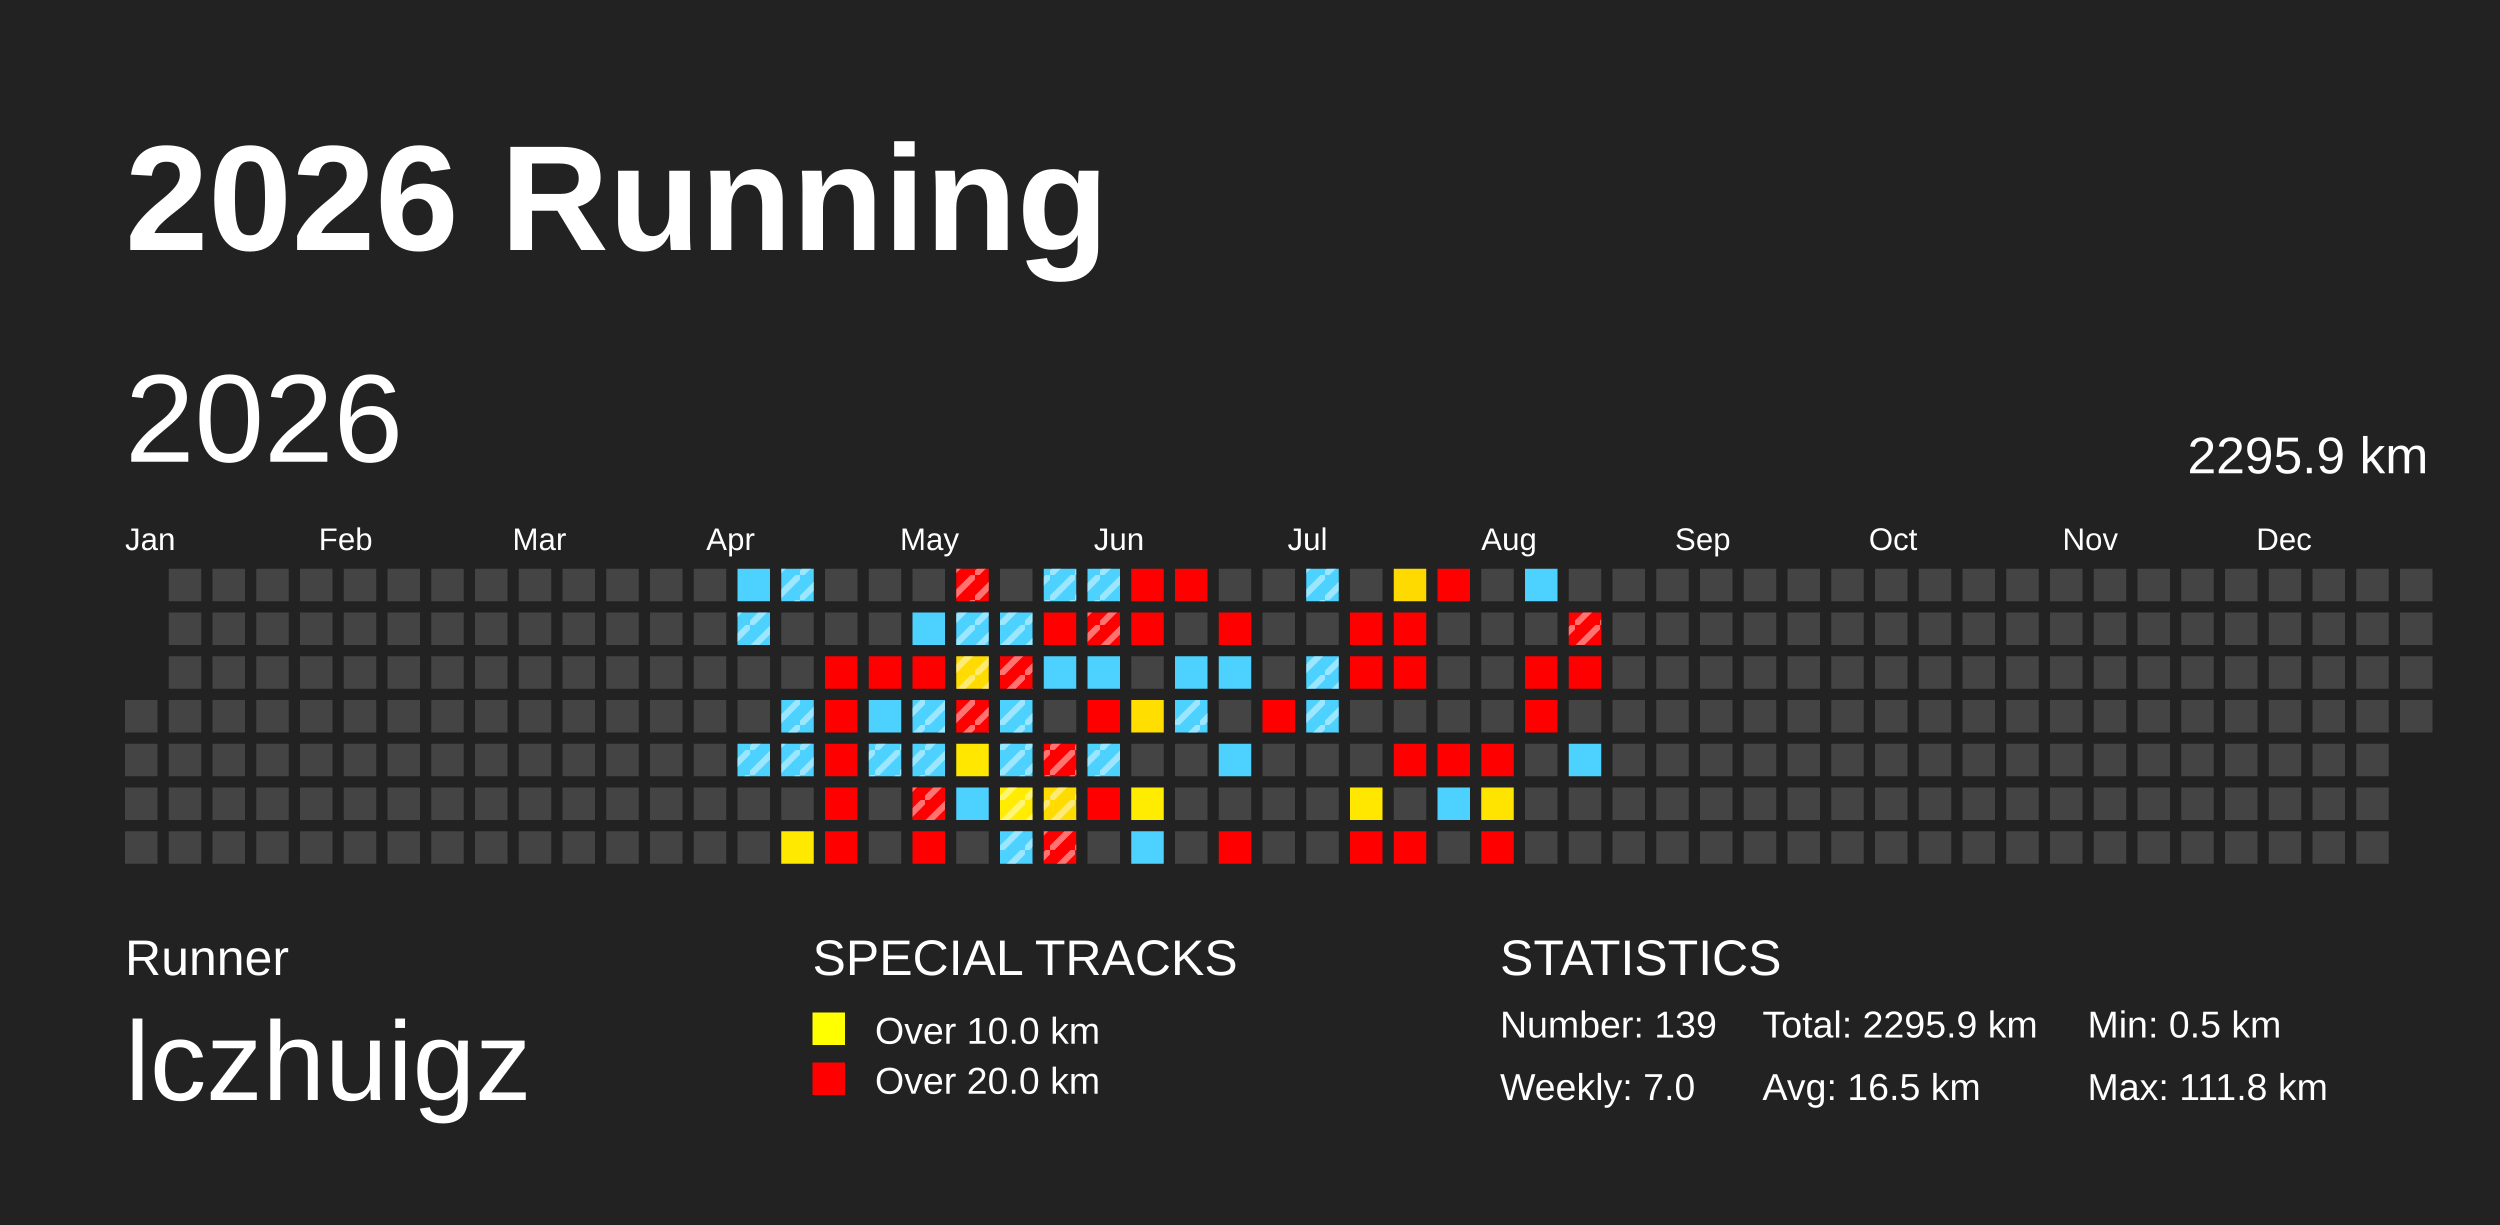
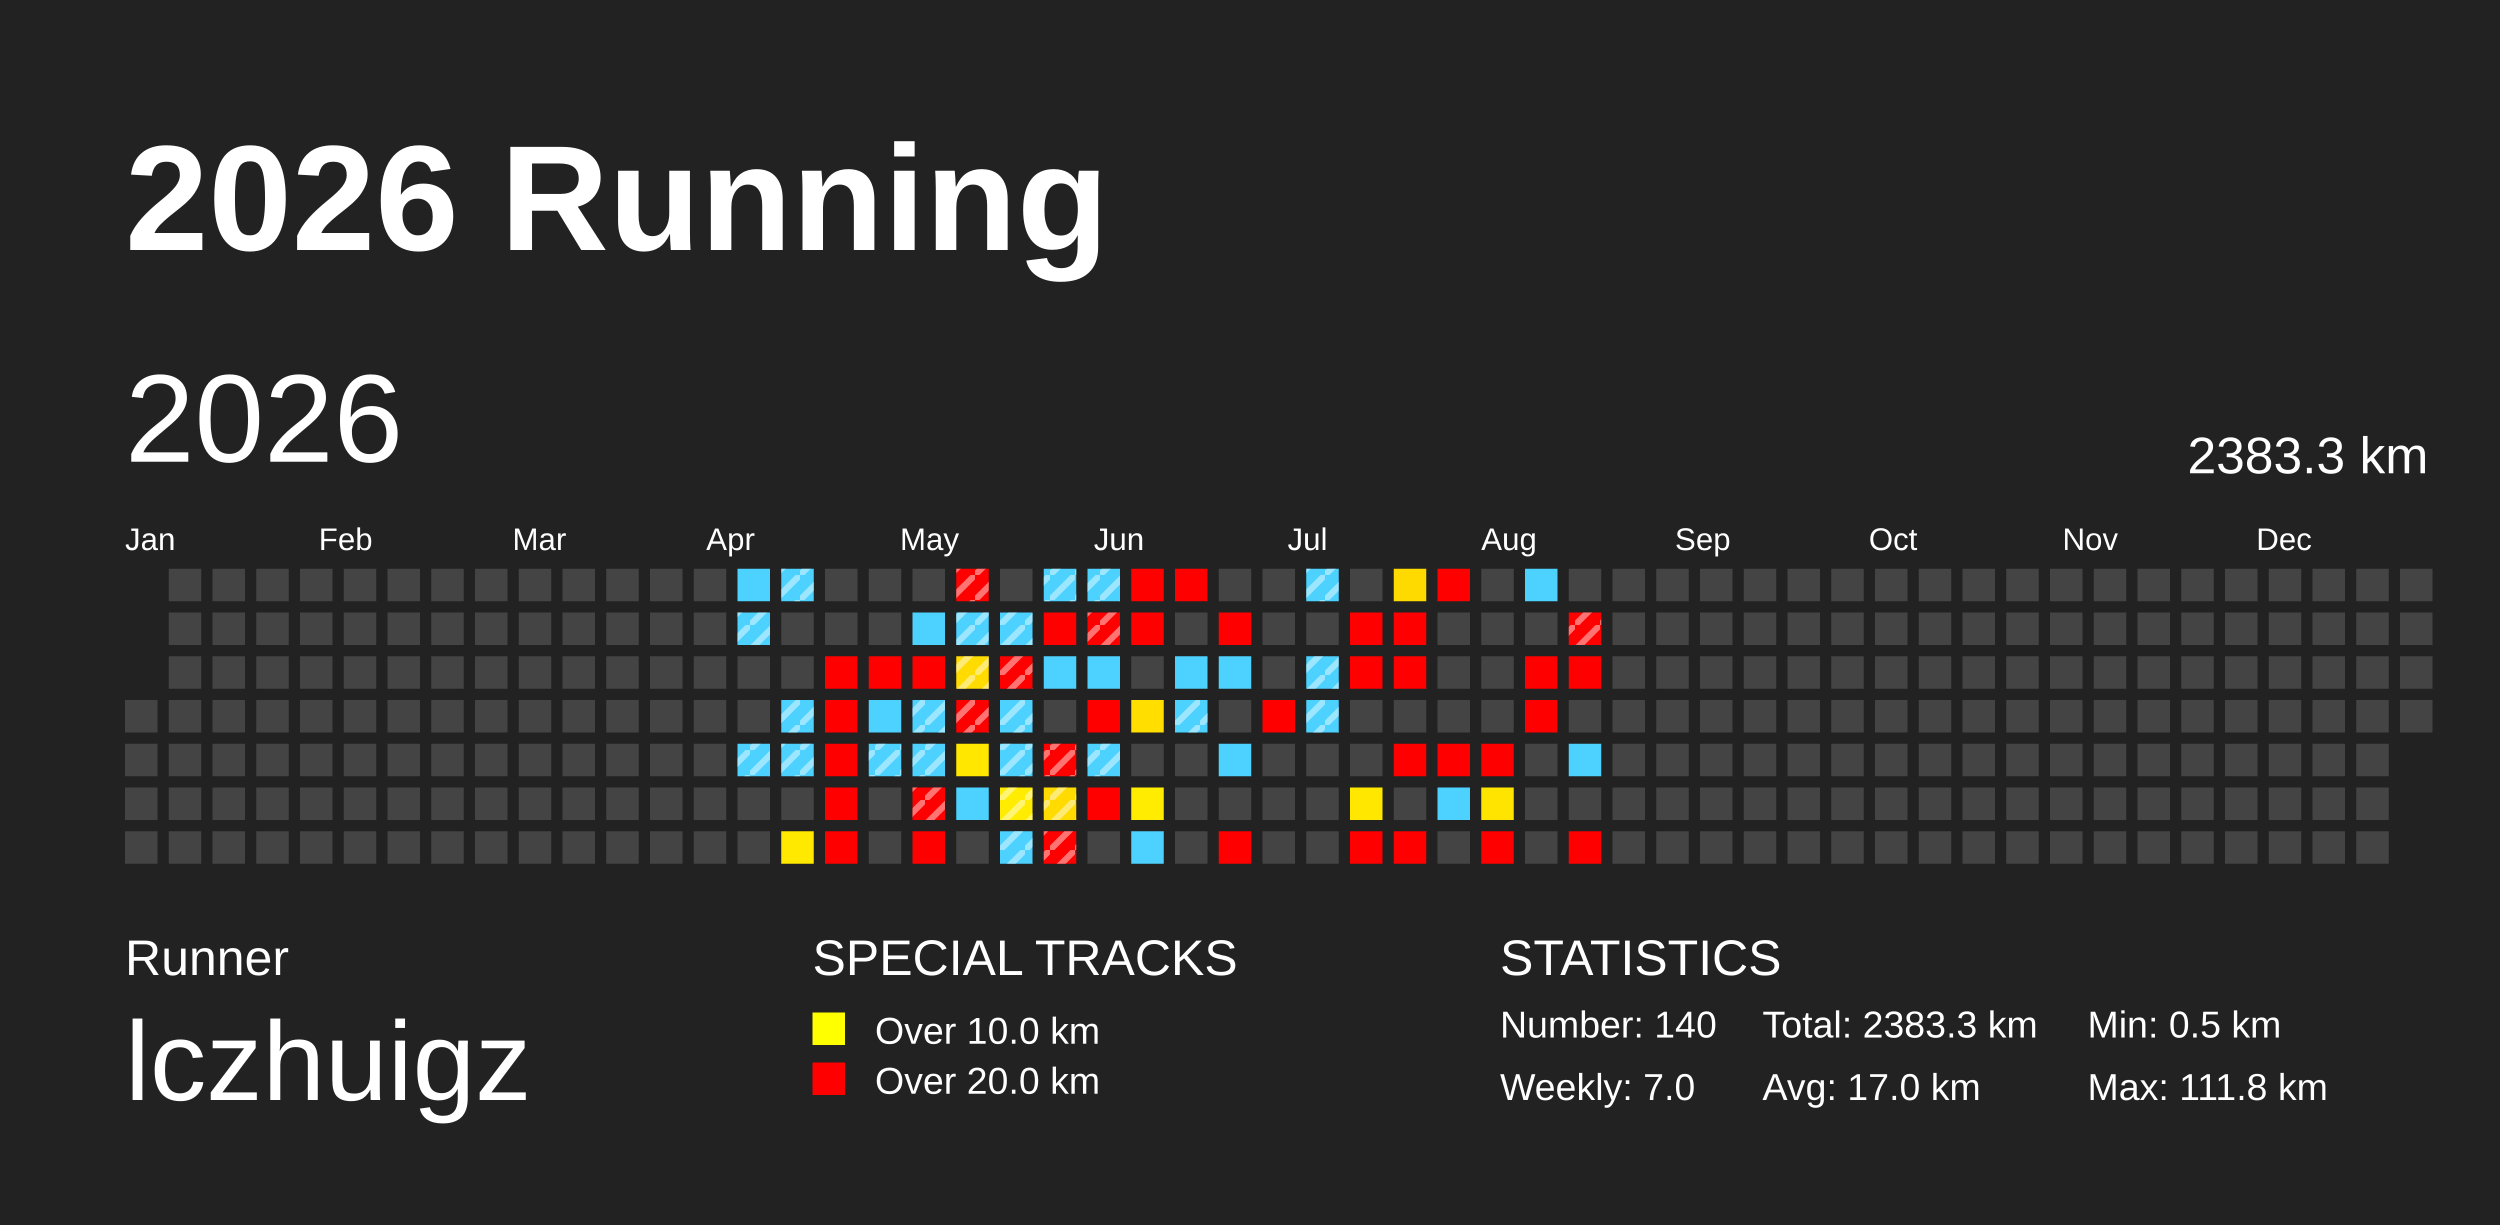
<svg xmlns="http://www.w3.org/2000/svg" baseProfile="full" height="98mm" version="1.1" viewBox="0,0,200,98" width="200mm">
  <defs>
    <pattern height="2" id="indoor-stripe" patternUnits="userSpaceOnUse" width="2">
      <line stroke="white" stroke-opacity="0.45" stroke-width="0.5" x1="0" x2="2" y1="2" y2="0" />
    </pattern>
  </defs>
  <rect fill="#222222" height="98" width="200" x="0" y="0" />
  <text fill="#FFFFFF" style="font-size:12px; font-family:Arial; font-weight:bold;" x="10" y="20">2026 Running</text>
  <text fill="#FFFFFF" style="font-size:4px; font-family:Arial" x="10" y="78">Runner</text>
  <text fill="#FFFFFF" style="font-size:9px; font-family:Arial" x="10" y="88">lczhuigz</text>
  <text fill="#FFFFFF" style="font-size:4px; font-family:Arial" x="65" y="78">SPECIAL TRACKS</text>
  <rect fill="yellow" height="2.6" width="2.6" x="65" y="81" />
  <text fill="#FFFFFF" style="font-size:3px; font-family:Arial" x="70" y="83.5">Over 10.0 km</text>
  <rect fill="red" height="2.6" width="2.6" x="65" y="85" />
  <text fill="#FFFFFF" style="font-size:3px; font-family:Arial" x="70" y="87.5">Over 20.0 km</text>
  <text fill="#FFFFFF" style="font-size:4px; font-family:Arial" x="120" y="78">STATISTICS</text>
-   <text fill="#FFFFFF" style="font-size:3px; font-family:Arial" x="120" y="83">Number: 139</text>
+   <text fill="#FFFFFF" style="font-size:3px; font-family:Arial" x="120" y="83">Number: 140</text>
  <text fill="#FFFFFF" style="font-size:3px; font-family:Arial" x="120" y="88">Weekly: 7.0</text>
-   <text fill="#FFFFFF" style="font-size:3px; font-family:Arial" x="141" y="83">Total: 2295.9 km</text>
-   <text fill="#FFFFFF" style="font-size:3px; font-family:Arial" x="141" y="88">Avg: 16.5 km</text>
+   <text fill="#FFFFFF" style="font-size:3px; font-family:Arial" x="141" y="83">Total: 2383.3 km</text>
+   <text fill="#FFFFFF" style="font-size:3px; font-family:Arial" x="141" y="88">Avg: 17.0 km</text>
  <text fill="#FFFFFF" style="font-size:3px; font-family:Arial" x="167" y="83">Min: 0.5 km</text>
  <text fill="#FFFFFF" style="font-size:3px; font-family:Arial" x="167" y="88">Max: 111.8 km</text>
  <text dominant-baseline="hanging" fill="#FFFFFF" style="font-size:10.0px; font-family:Arial;" x="10" y="30">2026</text>
-   <text dominant-baseline="hanging" fill="#FFFFFF" style="font-size:4.125px; font-family:Arial;" x="175" y="35">2295.9 km</text>
+   <text dominant-baseline="hanging" fill="#FFFFFF" style="font-size:4.125px; font-family:Arial;" x="175" y="35">2383.3 km</text>
  <text fill="#FFFFFF" style="font-size:2.5px; font-family:Arial" x="10.0" y="44">Jan</text>
  <text fill="#FFFFFF" style="font-size:2.5px; font-family:Arial" x="25.5" y="44">Feb</text>
  <text fill="#FFFFFF" style="font-size:2.5px; font-family:Arial" x="41.0" y="44">Mar</text>
  <text fill="#FFFFFF" style="font-size:2.5px; font-family:Arial" x="56.5" y="44">Apr</text>
  <text fill="#FFFFFF" style="font-size:2.5px; font-family:Arial" x="72.0" y="44">May</text>
  <text fill="#FFFFFF" style="font-size:2.5px; font-family:Arial" x="87.5" y="44">Jun</text>
  <text fill="#FFFFFF" style="font-size:2.5px; font-family:Arial" x="103.0" y="44">Jul</text>
  <text fill="#FFFFFF" style="font-size:2.5px; font-family:Arial" x="118.5" y="44">Aug</text>
  <text fill="#FFFFFF" style="font-size:2.5px; font-family:Arial" x="134.0" y="44">Sep</text>
  <text fill="#FFFFFF" style="font-size:2.5px; font-family:Arial" x="149.5" y="44">Oct</text>
  <text fill="#FFFFFF" style="font-size:2.5px; font-family:Arial" x="165.0" y="44">Nov</text>
  <text fill="#FFFFFF" style="font-size:2.5px; font-family:Arial" x="180.5" y="44">Dec</text>
  <rect fill="#444444" height="2.6" width="2.6" x="10.0" y="56.0" />
  <rect fill="#444444" height="2.6" width="2.6" x="10.0" y="59.5" />
  <rect fill="#444444" height="2.6" width="2.6" x="10.0" y="63.0" />
  <rect fill="#444444" height="2.6" width="2.6" x="10.0" y="66.5" />
  <rect fill="#444444" height="2.6" width="2.6" x="13.5" y="45.5" />
  <rect fill="#444444" height="2.6" width="2.6" x="13.5" y="49.0" />
  <rect fill="#444444" height="2.6" width="2.6" x="13.5" y="52.5" />
  <rect fill="#444444" height="2.6" width="2.6" x="13.5" y="56.0" />
  <rect fill="#444444" height="2.6" width="2.6" x="13.5" y="59.5" />
  <rect fill="#444444" height="2.6" width="2.6" x="13.5" y="63.0" />
  <rect fill="#444444" height="2.6" width="2.6" x="13.5" y="66.5" />
  <rect fill="#444444" height="2.6" width="2.6" x="17.0" y="45.5" />
  <rect fill="#444444" height="2.6" width="2.6" x="17.0" y="49.0" />
  <rect fill="#444444" height="2.6" width="2.6" x="17.0" y="52.5" />
  <rect fill="#444444" height="2.6" width="2.6" x="17.0" y="56.0" />
  <rect fill="#444444" height="2.6" width="2.6" x="17.0" y="59.5" />
  <rect fill="#444444" height="2.6" width="2.6" x="17.0" y="63.0" />
  <rect fill="#444444" height="2.6" width="2.6" x="17.0" y="66.5" />
  <rect fill="#444444" height="2.6" width="2.6" x="20.5" y="45.5" />
  <rect fill="#444444" height="2.6" width="2.6" x="20.5" y="49.0" />
  <rect fill="#444444" height="2.6" width="2.6" x="20.5" y="52.5" />
  <rect fill="#444444" height="2.6" width="2.6" x="20.5" y="56.0" />
  <rect fill="#444444" height="2.6" width="2.6" x="20.5" y="59.5" />
  <rect fill="#444444" height="2.6" width="2.6" x="20.5" y="63.0" />
  <rect fill="#444444" height="2.6" width="2.6" x="20.5" y="66.5" />
  <rect fill="#444444" height="2.6" width="2.6" x="24.0" y="45.5" />
  <rect fill="#444444" height="2.6" width="2.6" x="24.0" y="49.0" />
  <rect fill="#444444" height="2.6" width="2.6" x="24.0" y="52.5" />
  <rect fill="#444444" height="2.6" width="2.6" x="24.0" y="56.0" />
  <rect fill="#444444" height="2.6" width="2.6" x="24.0" y="59.5" />
  <rect fill="#444444" height="2.6" width="2.6" x="24.0" y="63.0" />
  <rect fill="#444444" height="2.6" width="2.6" x="24.0" y="66.5" />
  <rect fill="#444444" height="2.6" width="2.6" x="27.5" y="45.5" />
  <rect fill="#444444" height="2.6" width="2.6" x="27.5" y="49.0" />
  <rect fill="#444444" height="2.6" width="2.6" x="27.5" y="52.5" />
  <rect fill="#444444" height="2.6" width="2.6" x="27.5" y="56.0" />
  <rect fill="#444444" height="2.6" width="2.6" x="27.5" y="59.5" />
  <rect fill="#444444" height="2.6" width="2.6" x="27.5" y="63.0" />
  <rect fill="#444444" height="2.6" width="2.6" x="27.5" y="66.5" />
  <rect fill="#444444" height="2.6" width="2.6" x="31.0" y="45.5" />
  <rect fill="#444444" height="2.6" width="2.6" x="31.0" y="49.0" />
  <rect fill="#444444" height="2.6" width="2.6" x="31.0" y="52.5" />
  <rect fill="#444444" height="2.6" width="2.6" x="31.0" y="56.0" />
  <rect fill="#444444" height="2.6" width="2.6" x="31.0" y="59.5" />
  <rect fill="#444444" height="2.6" width="2.6" x="31.0" y="63.0" />
  <rect fill="#444444" height="2.6" width="2.6" x="31.0" y="66.5" />
  <rect fill="#444444" height="2.6" width="2.6" x="34.5" y="45.5" />
  <rect fill="#444444" height="2.6" width="2.6" x="34.5" y="49.0" />
  <rect fill="#444444" height="2.6" width="2.6" x="34.5" y="52.5" />
  <rect fill="#444444" height="2.6" width="2.6" x="34.5" y="56.0" />
  <rect fill="#444444" height="2.6" width="2.6" x="34.5" y="59.5" />
  <rect fill="#444444" height="2.6" width="2.6" x="34.5" y="63.0" />
  <rect fill="#444444" height="2.6" width="2.6" x="34.5" y="66.5" />
  <rect fill="#444444" height="2.6" width="2.6" x="38.0" y="45.5" />
  <rect fill="#444444" height="2.6" width="2.6" x="38.0" y="49.0" />
  <rect fill="#444444" height="2.6" width="2.6" x="38.0" y="52.5" />
  <rect fill="#444444" height="2.6" width="2.6" x="38.0" y="56.0" />
  <rect fill="#444444" height="2.6" width="2.6" x="38.0" y="59.5" />
  <rect fill="#444444" height="2.6" width="2.6" x="38.0" y="63.0" />
  <rect fill="#444444" height="2.6" width="2.6" x="38.0" y="66.5" />
  <rect fill="#444444" height="2.6" width="2.6" x="41.5" y="45.5" />
  <rect fill="#444444" height="2.6" width="2.6" x="41.5" y="49.0" />
  <rect fill="#444444" height="2.6" width="2.6" x="41.5" y="52.5" />
  <rect fill="#444444" height="2.6" width="2.6" x="41.5" y="56.0" />
  <rect fill="#444444" height="2.6" width="2.6" x="41.5" y="59.5" />
  <rect fill="#444444" height="2.6" width="2.6" x="41.5" y="63.0" />
  <rect fill="#444444" height="2.6" width="2.6" x="41.5" y="66.5" />
  <rect fill="#444444" height="2.6" width="2.6" x="45.0" y="45.5" />
  <rect fill="#444444" height="2.6" width="2.6" x="45.0" y="49.0" />
  <rect fill="#444444" height="2.6" width="2.6" x="45.0" y="52.5" />
  <rect fill="#444444" height="2.6" width="2.6" x="45.0" y="56.0" />
  <rect fill="#444444" height="2.6" width="2.6" x="45.0" y="59.5" />
  <rect fill="#444444" height="2.6" width="2.6" x="45.0" y="63.0" />
  <rect fill="#444444" height="2.6" width="2.6" x="45.0" y="66.5" />
  <rect fill="#444444" height="2.6" width="2.6" x="48.5" y="45.5" />
  <rect fill="#444444" height="2.6" width="2.6" x="48.5" y="49.0" />
  <rect fill="#444444" height="2.6" width="2.6" x="48.5" y="52.5" />
  <rect fill="#444444" height="2.6" width="2.6" x="48.5" y="56.0" />
  <rect fill="#444444" height="2.6" width="2.6" x="48.5" y="59.5" />
  <rect fill="#444444" height="2.6" width="2.6" x="48.5" y="63.0" />
  <rect fill="#444444" height="2.6" width="2.6" x="48.5" y="66.5" />
  <rect fill="#444444" height="2.6" width="2.6" x="52.0" y="45.5" />
  <rect fill="#444444" height="2.6" width="2.6" x="52.0" y="49.0" />
  <rect fill="#444444" height="2.6" width="2.6" x="52.0" y="52.5" />
  <rect fill="#444444" height="2.6" width="2.6" x="52.0" y="56.0" />
  <rect fill="#444444" height="2.6" width="2.6" x="52.0" y="59.5" />
  <rect fill="#444444" height="2.6" width="2.6" x="52.0" y="63.0" />
  <rect fill="#444444" height="2.6" width="2.6" x="52.0" y="66.5" />
  <rect fill="#444444" height="2.6" width="2.6" x="55.5" y="45.5" />
  <rect fill="#444444" height="2.6" width="2.6" x="55.5" y="49.0" />
  <rect fill="#444444" height="2.6" width="2.6" x="55.5" y="52.5" />
  <rect fill="#444444" height="2.6" width="2.6" x="55.5" y="56.0" />
  <rect fill="#444444" height="2.6" width="2.6" x="55.5" y="59.5" />
  <rect fill="#444444" height="2.6" width="2.6" x="55.5" y="63.0" />
  <rect fill="#444444" height="2.6" width="2.6" x="55.5" y="66.5" />
  <rect fill="#4dd2ff" height="2.6" width="2.6" x="59.0" y="45.5" />
  <rect fill="#4dd2ff" height="2.6" width="2.6" x="59.0" y="49.0" />
  <rect fill="url(#indoor-stripe)" height="2.6" style="pointer-events: none;" width="2.6" x="59.0" y="49.0" />
  <rect fill="#444444" height="2.6" width="2.6" x="59.0" y="52.5" />
  <rect fill="#444444" height="2.6" width="2.6" x="59.0" y="56.0" />
  <rect fill="#4dd2ff" height="2.6" width="2.6" x="59.0" y="59.5" />
  <rect fill="url(#indoor-stripe)" height="2.6" style="pointer-events: none;" width="2.6" x="59.0" y="59.5" />
  <rect fill="#444444" height="2.6" width="2.6" x="59.0" y="63.0" />
  <rect fill="#444444" height="2.6" width="2.6" x="59.0" y="66.5" />
  <rect fill="#4dd2ff" height="2.6" width="2.6" x="62.5" y="45.5" />
  <rect fill="url(#indoor-stripe)" height="2.6" style="pointer-events: none;" width="2.6" x="62.5" y="45.5" />
  <rect fill="#444444" height="2.6" width="2.6" x="62.5" y="49.0" />
  <rect fill="#444444" height="2.6" width="2.6" x="62.5" y="52.5" />
  <rect fill="#4dd2ff" height="2.6" width="2.6" x="62.5" y="56.0" />
  <rect fill="url(#indoor-stripe)" height="2.6" style="pointer-events: none;" width="2.6" x="62.5" y="56.0" />
  <rect fill="#4dd2ff" height="2.6" width="2.6" x="62.5" y="59.5" />
  <rect fill="url(#indoor-stripe)" height="2.6" style="pointer-events: none;" width="2.6" x="62.5" y="59.5" />
  <rect fill="#444444" height="2.6" width="2.6" x="62.5" y="63.0" />
  <rect fill="#ffe900" height="2.6" width="2.6" x="62.5" y="66.5" />
  <rect fill="#444444" height="2.6" width="2.6" x="66.0" y="45.5" />
  <rect fill="#444444" height="2.6" width="2.6" x="66.0" y="49.0" />
  <rect fill="red" height="2.6" width="2.6" x="66.0" y="52.5" />
  <rect fill="red" height="2.6" width="2.6" x="66.0" y="56.0" />
  <rect fill="red" height="2.6" width="2.6" x="66.0" y="59.5" />
  <rect fill="red" height="2.6" width="2.6" x="66.0" y="63.0" />
  <rect fill="red" height="2.6" width="2.6" x="66.0" y="66.5" />
  <rect fill="#444444" height="2.6" width="2.6" x="69.5" y="45.5" />
  <rect fill="#444444" height="2.6" width="2.6" x="69.5" y="49.0" />
  <rect fill="red" height="2.6" width="2.6" x="69.5" y="52.5" />
  <rect fill="#4dd2ff" height="2.6" width="2.6" x="69.5" y="56.0" />
  <rect fill="#4dd2ff" height="2.6" width="2.6" x="69.5" y="59.5" />
  <rect fill="url(#indoor-stripe)" height="2.6" style="pointer-events: none;" width="2.6" x="69.5" y="59.5" />
  <rect fill="#444444" height="2.6" width="2.6" x="69.5" y="63.0" />
  <rect fill="#444444" height="2.6" width="2.6" x="69.5" y="66.5" />
  <rect fill="#444444" height="2.6" width="2.6" x="73.0" y="45.5" />
  <rect fill="#4dd2ff" height="2.6" width="2.6" x="73.0" y="49.0" />
  <rect fill="red" height="2.6" width="2.6" x="73.0" y="52.5" />
  <rect fill="#4dd2ff" height="2.6" width="2.6" x="73.0" y="56.0" />
  <rect fill="url(#indoor-stripe)" height="2.6" style="pointer-events: none;" width="2.6" x="73.0" y="56.0" />
  <rect fill="#4dd2ff" height="2.6" width="2.6" x="73.0" y="59.5" />
  <rect fill="url(#indoor-stripe)" height="2.6" style="pointer-events: none;" width="2.6" x="73.0" y="59.5" />
  <rect fill="red" height="2.6" width="2.6" x="73.0" y="63.0" />
  <rect fill="url(#indoor-stripe)" height="2.6" style="pointer-events: none;" width="2.6" x="73.0" y="63.0" />
  <rect fill="red" height="2.6" width="2.6" x="73.0" y="66.5" />
  <rect fill="red" height="2.6" width="2.6" x="76.5" y="45.5" />
  <rect fill="url(#indoor-stripe)" height="2.6" style="pointer-events: none;" width="2.6" x="76.5" y="45.5" />
  <rect fill="#4dd2ff" height="2.6" width="2.6" x="76.5" y="49.0" />
  <rect fill="url(#indoor-stripe)" height="2.6" style="pointer-events: none;" width="2.6" x="76.5" y="49.0" />
  <rect fill="#ffdb00" height="2.6" width="2.6" x="76.5" y="52.5" />
  <rect fill="url(#indoor-stripe)" height="2.6" style="pointer-events: none;" width="2.6" x="76.5" y="52.5" />
  <rect fill="red" height="2.6" width="2.6" x="76.5" y="56.0" />
  <rect fill="url(#indoor-stripe)" height="2.6" style="pointer-events: none;" width="2.6" x="76.5" y="56.0" />
  <rect fill="#ffe700" height="2.6" width="2.6" x="76.5" y="59.5" />
  <rect fill="#4dd2ff" height="2.6" width="2.6" x="76.5" y="63.0" />
  <rect fill="#444444" height="2.6" width="2.6" x="76.5" y="66.5" />
  <rect fill="#444444" height="2.6" width="2.6" x="80.0" y="45.5" />
  <rect fill="#4dd2ff" height="2.6" width="2.6" x="80.0" y="49.0" />
  <rect fill="url(#indoor-stripe)" height="2.6" style="pointer-events: none;" width="2.6" x="80.0" y="49.0" />
  <rect fill="red" height="2.6" width="2.6" x="80.0" y="52.5" />
  <rect fill="url(#indoor-stripe)" height="2.6" style="pointer-events: none;" width="2.6" x="80.0" y="52.5" />
  <rect fill="#4dd2ff" height="2.6" width="2.6" x="80.0" y="56.0" />
  <rect fill="url(#indoor-stripe)" height="2.6" style="pointer-events: none;" width="2.6" x="80.0" y="56.0" />
  <rect fill="#4dd2ff" height="2.6" width="2.6" x="80.0" y="59.5" />
  <rect fill="url(#indoor-stripe)" height="2.6" style="pointer-events: none;" width="2.6" x="80.0" y="59.5" />
  <rect fill="#ffec00" height="2.6" width="2.6" x="80.0" y="63.0" />
  <rect fill="url(#indoor-stripe)" height="2.6" style="pointer-events: none;" width="2.6" x="80.0" y="63.0" />
  <rect fill="#4dd2ff" height="2.6" width="2.6" x="80.0" y="66.5" />
  <rect fill="url(#indoor-stripe)" height="2.6" style="pointer-events: none;" width="2.6" x="80.0" y="66.5" />
  <rect fill="#4dd2ff" height="2.6" width="2.6" x="83.5" y="45.5" />
  <rect fill="url(#indoor-stripe)" height="2.6" style="pointer-events: none;" width="2.6" x="83.5" y="45.5" />
  <rect fill="red" height="2.6" width="2.6" x="83.5" y="49.0" />
  <rect fill="#4dd2ff" height="2.6" width="2.6" x="83.5" y="52.5" />
  <rect fill="#444444" height="2.6" width="2.6" x="83.5" y="56.0" />
  <rect fill="red" height="2.6" width="2.6" x="83.5" y="59.5" />
  <rect fill="url(#indoor-stripe)" height="2.6" style="pointer-events: none;" width="2.6" x="83.5" y="59.5" />
  <rect fill="#ffdb00" height="2.6" width="2.6" x="83.5" y="63.0" />
  <rect fill="url(#indoor-stripe)" height="2.6" style="pointer-events: none;" width="2.6" x="83.5" y="63.0" />
  <rect fill="red" height="2.6" width="2.6" x="83.5" y="66.5" />
  <rect fill="url(#indoor-stripe)" height="2.6" style="pointer-events: none;" width="2.6" x="83.5" y="66.5" />
  <rect fill="#4dd2ff" height="2.6" width="2.6" x="87.0" y="45.5" />
  <rect fill="url(#indoor-stripe)" height="2.6" style="pointer-events: none;" width="2.6" x="87.0" y="45.5" />
  <rect fill="red" height="2.6" width="2.6" x="87.0" y="49.0" />
  <rect fill="url(#indoor-stripe)" height="2.6" style="pointer-events: none;" width="2.6" x="87.0" y="49.0" />
  <rect fill="#4dd2ff" height="2.6" width="2.6" x="87.0" y="52.5" />
  <rect fill="red" height="2.6" width="2.6" x="87.0" y="56.0" />
  <rect fill="#4dd2ff" height="2.6" width="2.6" x="87.0" y="59.5" />
  <rect fill="url(#indoor-stripe)" height="2.6" style="pointer-events: none;" width="2.6" x="87.0" y="59.5" />
  <rect fill="red" height="2.6" width="2.6" x="87.0" y="63.0" />
  <rect fill="#444444" height="2.6" width="2.6" x="87.0" y="66.5" />
  <rect fill="red" height="2.6" width="2.6" x="90.5" y="45.5" />
  <rect fill="red" height="2.6" width="2.6" x="90.5" y="49.0" />
  <rect fill="#444444" height="2.6" width="2.6" x="90.5" y="52.5" />
  <rect fill="#ffde00" height="2.6" width="2.6" x="90.5" y="56.0" />
  <rect fill="#444444" height="2.6" width="2.6" x="90.5" y="59.5" />
  <rect fill="#ffec00" height="2.6" width="2.6" x="90.5" y="63.0" />
  <rect fill="#4dd2ff" height="2.6" width="2.6" x="90.5" y="66.5" />
  <rect fill="red" height="2.6" width="2.6" x="94.0" y="45.5" />
  <rect fill="#444444" height="2.6" width="2.6" x="94.0" y="49.0" />
  <rect fill="#4dd2ff" height="2.6" width="2.6" x="94.0" y="52.5" />
  <rect fill="#4dd2ff" height="2.6" width="2.6" x="94.0" y="56.0" />
  <rect fill="url(#indoor-stripe)" height="2.6" style="pointer-events: none;" width="2.6" x="94.0" y="56.0" />
  <rect fill="#444444" height="2.6" width="2.6" x="94.0" y="59.5" />
  <rect fill="#444444" height="2.6" width="2.6" x="94.0" y="63.0" />
  <rect fill="#444444" height="2.6" width="2.6" x="94.0" y="66.5" />
  <rect fill="#444444" height="2.6" width="2.6" x="97.5" y="45.5" />
  <rect fill="red" height="2.6" width="2.6" x="97.5" y="49.0" />
  <rect fill="#4dd2ff" height="2.6" width="2.6" x="97.5" y="52.5" />
  <rect fill="#444444" height="2.6" width="2.6" x="97.5" y="56.0" />
  <rect fill="#4dd2ff" height="2.6" width="2.6" x="97.5" y="59.5" />
  <rect fill="#444444" height="2.6" width="2.6" x="97.5" y="63.0" />
  <rect fill="red" height="2.6" width="2.6" x="97.5" y="66.5" />
  <rect fill="#444444" height="2.6" width="2.6" x="101.0" y="45.5" />
  <rect fill="#444444" height="2.6" width="2.6" x="101.0" y="49.0" />
  <rect fill="#444444" height="2.6" width="2.6" x="101.0" y="52.5" />
  <rect fill="red" height="2.6" width="2.6" x="101.0" y="56.0" />
  <rect fill="#444444" height="2.6" width="2.6" x="101.0" y="59.5" />
  <rect fill="#444444" height="2.6" width="2.6" x="101.0" y="63.0" />
  <rect fill="#444444" height="2.6" width="2.6" x="101.0" y="66.5" />
  <rect fill="#4dd2ff" height="2.6" width="2.6" x="104.5" y="45.5" />
  <rect fill="url(#indoor-stripe)" height="2.6" style="pointer-events: none;" width="2.6" x="104.5" y="45.5" />
  <rect fill="#444444" height="2.6" width="2.6" x="104.5" y="49.0" />
  <rect fill="#4dd2ff" height="2.6" width="2.6" x="104.5" y="52.5" />
  <rect fill="url(#indoor-stripe)" height="2.6" style="pointer-events: none;" width="2.6" x="104.5" y="52.5" />
  <rect fill="#4dd2ff" height="2.6" width="2.6" x="104.5" y="56.0" />
  <rect fill="url(#indoor-stripe)" height="2.6" style="pointer-events: none;" width="2.6" x="104.5" y="56.0" />
  <rect fill="#444444" height="2.6" width="2.6" x="104.5" y="59.5" />
  <rect fill="#444444" height="2.6" width="2.6" x="104.5" y="63.0" />
  <rect fill="#444444" height="2.6" width="2.6" x="104.5" y="66.5" />
  <rect fill="#444444" height="2.6" width="2.6" x="108.0" y="45.5" />
  <rect fill="red" height="2.6" width="2.6" x="108.0" y="49.0" />
  <rect fill="red" height="2.6" width="2.6" x="108.0" y="52.5" />
  <rect fill="#444444" height="2.6" width="2.6" x="108.0" y="56.0" />
  <rect fill="#444444" height="2.6" width="2.6" x="108.0" y="59.5" />
  <rect fill="#ffe700" height="2.6" width="2.6" x="108.0" y="63.0" />
  <rect fill="red" height="2.6" width="2.6" x="108.0" y="66.5" />
  <rect fill="#ffda00" height="2.6" width="2.6" x="111.5" y="45.5" />
  <rect fill="red" height="2.6" width="2.6" x="111.5" y="49.0" />
  <rect fill="red" height="2.6" width="2.6" x="111.5" y="52.5" />
  <rect fill="#444444" height="2.6" width="2.6" x="111.5" y="56.0" />
  <rect fill="red" height="2.6" width="2.6" x="111.5" y="59.5" />
  <rect fill="#444444" height="2.6" width="2.6" x="111.5" y="63.0" />
  <rect fill="red" height="2.6" width="2.6" x="111.5" y="66.5" />
  <rect fill="red" height="2.6" width="2.6" x="115.0" y="45.5" />
  <rect fill="#444444" height="2.6" width="2.6" x="115.0" y="49.0" />
  <rect fill="#444444" height="2.6" width="2.6" x="115.0" y="52.5" />
  <rect fill="#444444" height="2.6" width="2.6" x="115.0" y="56.0" />
  <rect fill="red" height="2.6" width="2.6" x="115.0" y="59.5" />
  <rect fill="#4dd2ff" height="2.6" width="2.6" x="115.0" y="63.0" />
  <rect fill="#444444" height="2.6" width="2.6" x="115.0" y="66.5" />
  <rect fill="#444444" height="2.6" width="2.6" x="118.5" y="45.5" />
  <rect fill="#444444" height="2.6" width="2.6" x="118.5" y="49.0" />
  <rect fill="#444444" height="2.6" width="2.6" x="118.5" y="52.5" />
  <rect fill="#444444" height="2.6" width="2.6" x="118.5" y="56.0" />
  <rect fill="red" height="2.6" width="2.6" x="118.5" y="59.5" />
  <rect fill="#ffe400" height="2.6" width="2.6" x="118.5" y="63.0" />
  <rect fill="red" height="2.6" width="2.6" x="118.5" y="66.5" />
  <rect fill="#4dd2ff" height="2.6" width="2.6" x="122.0" y="45.5" />
  <rect fill="#444444" height="2.6" width="2.6" x="122.0" y="49.0" />
  <rect fill="red" height="2.6" width="2.6" x="122.0" y="52.5" />
  <rect fill="red" height="2.6" width="2.6" x="122.0" y="56.0" />
  <rect fill="#444444" height="2.6" width="2.6" x="122.0" y="59.5" />
  <rect fill="#444444" height="2.6" width="2.6" x="122.0" y="63.0" />
  <rect fill="#444444" height="2.6" width="2.6" x="122.0" y="66.5" />
  <rect fill="#444444" height="2.6" width="2.6" x="125.5" y="45.5" />
  <rect fill="red" height="2.6" width="2.6" x="125.5" y="49.0" />
  <rect fill="url(#indoor-stripe)" height="2.6" style="pointer-events: none;" width="2.6" x="125.5" y="49.0" />
  <rect fill="red" height="2.6" width="2.6" x="125.5" y="52.5" />
  <rect fill="#444444" height="2.6" width="2.6" x="125.5" y="56.0" />
  <rect fill="#4dd2ff" height="2.6" width="2.6" x="125.5" y="59.5" />
  <rect fill="#444444" height="2.6" width="2.6" x="125.5" y="63.0" />
-   <rect fill="#444444" height="2.6" width="2.6" x="125.5" y="66.5" />
+   <rect fill="red" height="2.6" width="2.6" x="125.5" y="66.5" />
  <rect fill="#444444" height="2.6" width="2.6" x="129.0" y="45.5" />
  <rect fill="#444444" height="2.6" width="2.6" x="129.0" y="49.0" />
  <rect fill="#444444" height="2.6" width="2.6" x="129.0" y="52.5" />
  <rect fill="#444444" height="2.6" width="2.6" x="129.0" y="56.0" />
  <rect fill="#444444" height="2.6" width="2.6" x="129.0" y="59.5" />
  <rect fill="#444444" height="2.6" width="2.6" x="129.0" y="63.0" />
  <rect fill="#444444" height="2.6" width="2.6" x="129.0" y="66.5" />
  <rect fill="#444444" height="2.6" width="2.6" x="132.5" y="45.5" />
  <rect fill="#444444" height="2.6" width="2.6" x="132.5" y="49.0" />
  <rect fill="#444444" height="2.6" width="2.6" x="132.5" y="52.5" />
  <rect fill="#444444" height="2.6" width="2.6" x="132.5" y="56.0" />
  <rect fill="#444444" height="2.6" width="2.6" x="132.5" y="59.5" />
  <rect fill="#444444" height="2.6" width="2.6" x="132.5" y="63.0" />
  <rect fill="#444444" height="2.6" width="2.6" x="132.5" y="66.5" />
  <rect fill="#444444" height="2.6" width="2.6" x="136.0" y="45.5" />
  <rect fill="#444444" height="2.6" width="2.6" x="136.0" y="49.0" />
  <rect fill="#444444" height="2.6" width="2.6" x="136.0" y="52.5" />
  <rect fill="#444444" height="2.6" width="2.6" x="136.0" y="56.0" />
  <rect fill="#444444" height="2.6" width="2.6" x="136.0" y="59.5" />
  <rect fill="#444444" height="2.6" width="2.6" x="136.0" y="63.0" />
  <rect fill="#444444" height="2.6" width="2.6" x="136.0" y="66.5" />
  <rect fill="#444444" height="2.6" width="2.6" x="139.5" y="45.5" />
  <rect fill="#444444" height="2.6" width="2.6" x="139.5" y="49.0" />
  <rect fill="#444444" height="2.6" width="2.6" x="139.5" y="52.5" />
  <rect fill="#444444" height="2.6" width="2.6" x="139.5" y="56.0" />
  <rect fill="#444444" height="2.6" width="2.6" x="139.5" y="59.5" />
  <rect fill="#444444" height="2.6" width="2.6" x="139.5" y="63.0" />
  <rect fill="#444444" height="2.6" width="2.6" x="139.5" y="66.5" />
  <rect fill="#444444" height="2.6" width="2.6" x="143.0" y="45.5" />
  <rect fill="#444444" height="2.6" width="2.6" x="143.0" y="49.0" />
  <rect fill="#444444" height="2.6" width="2.6" x="143.0" y="52.5" />
  <rect fill="#444444" height="2.6" width="2.6" x="143.0" y="56.0" />
  <rect fill="#444444" height="2.6" width="2.6" x="143.0" y="59.5" />
  <rect fill="#444444" height="2.6" width="2.6" x="143.0" y="63.0" />
  <rect fill="#444444" height="2.6" width="2.6" x="143.0" y="66.5" />
  <rect fill="#444444" height="2.6" width="2.6" x="146.5" y="45.5" />
  <rect fill="#444444" height="2.6" width="2.6" x="146.5" y="49.0" />
  <rect fill="#444444" height="2.6" width="2.6" x="146.5" y="52.5" />
  <rect fill="#444444" height="2.6" width="2.6" x="146.5" y="56.0" />
  <rect fill="#444444" height="2.6" width="2.6" x="146.5" y="59.5" />
  <rect fill="#444444" height="2.6" width="2.6" x="146.5" y="63.0" />
  <rect fill="#444444" height="2.6" width="2.6" x="146.5" y="66.5" />
  <rect fill="#444444" height="2.6" width="2.6" x="150.0" y="45.5" />
  <rect fill="#444444" height="2.6" width="2.6" x="150.0" y="49.0" />
  <rect fill="#444444" height="2.6" width="2.6" x="150.0" y="52.5" />
  <rect fill="#444444" height="2.6" width="2.6" x="150.0" y="56.0" />
  <rect fill="#444444" height="2.6" width="2.6" x="150.0" y="59.5" />
  <rect fill="#444444" height="2.6" width="2.6" x="150.0" y="63.0" />
  <rect fill="#444444" height="2.6" width="2.6" x="150.0" y="66.5" />
  <rect fill="#444444" height="2.6" width="2.6" x="153.5" y="45.5" />
  <rect fill="#444444" height="2.6" width="2.6" x="153.5" y="49.0" />
  <rect fill="#444444" height="2.6" width="2.6" x="153.5" y="52.5" />
  <rect fill="#444444" height="2.6" width="2.6" x="153.5" y="56.0" />
  <rect fill="#444444" height="2.6" width="2.6" x="153.5" y="59.5" />
  <rect fill="#444444" height="2.6" width="2.6" x="153.5" y="63.0" />
  <rect fill="#444444" height="2.6" width="2.6" x="153.5" y="66.5" />
  <rect fill="#444444" height="2.6" width="2.6" x="157.0" y="45.5" />
  <rect fill="#444444" height="2.6" width="2.6" x="157.0" y="49.0" />
  <rect fill="#444444" height="2.6" width="2.6" x="157.0" y="52.5" />
  <rect fill="#444444" height="2.6" width="2.6" x="157.0" y="56.0" />
  <rect fill="#444444" height="2.6" width="2.6" x="157.0" y="59.5" />
  <rect fill="#444444" height="2.6" width="2.6" x="157.0" y="63.0" />
  <rect fill="#444444" height="2.6" width="2.6" x="157.0" y="66.5" />
  <rect fill="#444444" height="2.6" width="2.6" x="160.5" y="45.5" />
  <rect fill="#444444" height="2.6" width="2.6" x="160.5" y="49.0" />
  <rect fill="#444444" height="2.6" width="2.6" x="160.5" y="52.5" />
  <rect fill="#444444" height="2.6" width="2.6" x="160.5" y="56.0" />
  <rect fill="#444444" height="2.6" width="2.6" x="160.5" y="59.5" />
  <rect fill="#444444" height="2.6" width="2.6" x="160.5" y="63.0" />
  <rect fill="#444444" height="2.6" width="2.6" x="160.5" y="66.5" />
  <rect fill="#444444" height="2.6" width="2.6" x="164.0" y="45.5" />
  <rect fill="#444444" height="2.6" width="2.6" x="164.0" y="49.0" />
  <rect fill="#444444" height="2.6" width="2.6" x="164.0" y="52.5" />
  <rect fill="#444444" height="2.6" width="2.6" x="164.0" y="56.0" />
  <rect fill="#444444" height="2.6" width="2.6" x="164.0" y="59.5" />
  <rect fill="#444444" height="2.6" width="2.6" x="164.0" y="63.0" />
  <rect fill="#444444" height="2.6" width="2.6" x="164.0" y="66.5" />
  <rect fill="#444444" height="2.6" width="2.6" x="167.5" y="45.5" />
  <rect fill="#444444" height="2.6" width="2.6" x="167.5" y="49.0" />
  <rect fill="#444444" height="2.6" width="2.6" x="167.5" y="52.5" />
  <rect fill="#444444" height="2.6" width="2.6" x="167.5" y="56.0" />
  <rect fill="#444444" height="2.6" width="2.6" x="167.5" y="59.5" />
  <rect fill="#444444" height="2.6" width="2.6" x="167.5" y="63.0" />
  <rect fill="#444444" height="2.6" width="2.6" x="167.5" y="66.5" />
  <rect fill="#444444" height="2.6" width="2.6" x="171.0" y="45.5" />
  <rect fill="#444444" height="2.6" width="2.6" x="171.0" y="49.0" />
  <rect fill="#444444" height="2.6" width="2.6" x="171.0" y="52.5" />
  <rect fill="#444444" height="2.6" width="2.6" x="171.0" y="56.0" />
  <rect fill="#444444" height="2.6" width="2.6" x="171.0" y="59.5" />
  <rect fill="#444444" height="2.6" width="2.6" x="171.0" y="63.0" />
  <rect fill="#444444" height="2.6" width="2.6" x="171.0" y="66.5" />
  <rect fill="#444444" height="2.6" width="2.6" x="174.5" y="45.5" />
  <rect fill="#444444" height="2.6" width="2.6" x="174.5" y="49.0" />
  <rect fill="#444444" height="2.6" width="2.6" x="174.5" y="52.5" />
  <rect fill="#444444" height="2.6" width="2.6" x="174.5" y="56.0" />
  <rect fill="#444444" height="2.6" width="2.6" x="174.5" y="59.5" />
  <rect fill="#444444" height="2.6" width="2.6" x="174.5" y="63.0" />
  <rect fill="#444444" height="2.6" width="2.6" x="174.5" y="66.5" />
  <rect fill="#444444" height="2.6" width="2.6" x="178.0" y="45.5" />
  <rect fill="#444444" height="2.6" width="2.6" x="178.0" y="49.0" />
  <rect fill="#444444" height="2.6" width="2.6" x="178.0" y="52.5" />
  <rect fill="#444444" height="2.6" width="2.6" x="178.0" y="56.0" />
  <rect fill="#444444" height="2.6" width="2.6" x="178.0" y="59.5" />
  <rect fill="#444444" height="2.6" width="2.6" x="178.0" y="63.0" />
  <rect fill="#444444" height="2.6" width="2.6" x="178.0" y="66.5" />
  <rect fill="#444444" height="2.6" width="2.6" x="181.5" y="45.5" />
  <rect fill="#444444" height="2.6" width="2.6" x="181.5" y="49.0" />
  <rect fill="#444444" height="2.6" width="2.6" x="181.5" y="52.5" />
  <rect fill="#444444" height="2.6" width="2.6" x="181.5" y="56.0" />
  <rect fill="#444444" height="2.6" width="2.6" x="181.5" y="59.5" />
  <rect fill="#444444" height="2.6" width="2.6" x="181.5" y="63.0" />
  <rect fill="#444444" height="2.6" width="2.6" x="181.5" y="66.5" />
  <rect fill="#444444" height="2.6" width="2.6" x="185.0" y="45.5" />
  <rect fill="#444444" height="2.6" width="2.6" x="185.0" y="49.0" />
  <rect fill="#444444" height="2.6" width="2.6" x="185.0" y="52.5" />
  <rect fill="#444444" height="2.6" width="2.6" x="185.0" y="56.0" />
  <rect fill="#444444" height="2.6" width="2.6" x="185.0" y="59.5" />
  <rect fill="#444444" height="2.6" width="2.6" x="185.0" y="63.0" />
  <rect fill="#444444" height="2.6" width="2.6" x="185.0" y="66.5" />
  <rect fill="#444444" height="2.6" width="2.6" x="188.5" y="45.5" />
  <rect fill="#444444" height="2.6" width="2.6" x="188.5" y="49.0" />
  <rect fill="#444444" height="2.6" width="2.6" x="188.5" y="52.5" />
  <rect fill="#444444" height="2.6" width="2.6" x="188.5" y="56.0" />
  <rect fill="#444444" height="2.6" width="2.6" x="188.5" y="59.5" />
  <rect fill="#444444" height="2.6" width="2.6" x="188.5" y="63.0" />
  <rect fill="#444444" height="2.6" width="2.6" x="188.5" y="66.5" />
  <rect fill="#444444" height="2.6" width="2.6" x="192.0" y="45.5" />
  <rect fill="#444444" height="2.6" width="2.6" x="192.0" y="49.0" />
  <rect fill="#444444" height="2.6" width="2.6" x="192.0" y="52.5" />
  <rect fill="#444444" height="2.6" width="2.6" x="192.0" y="56.0" />
</svg>
